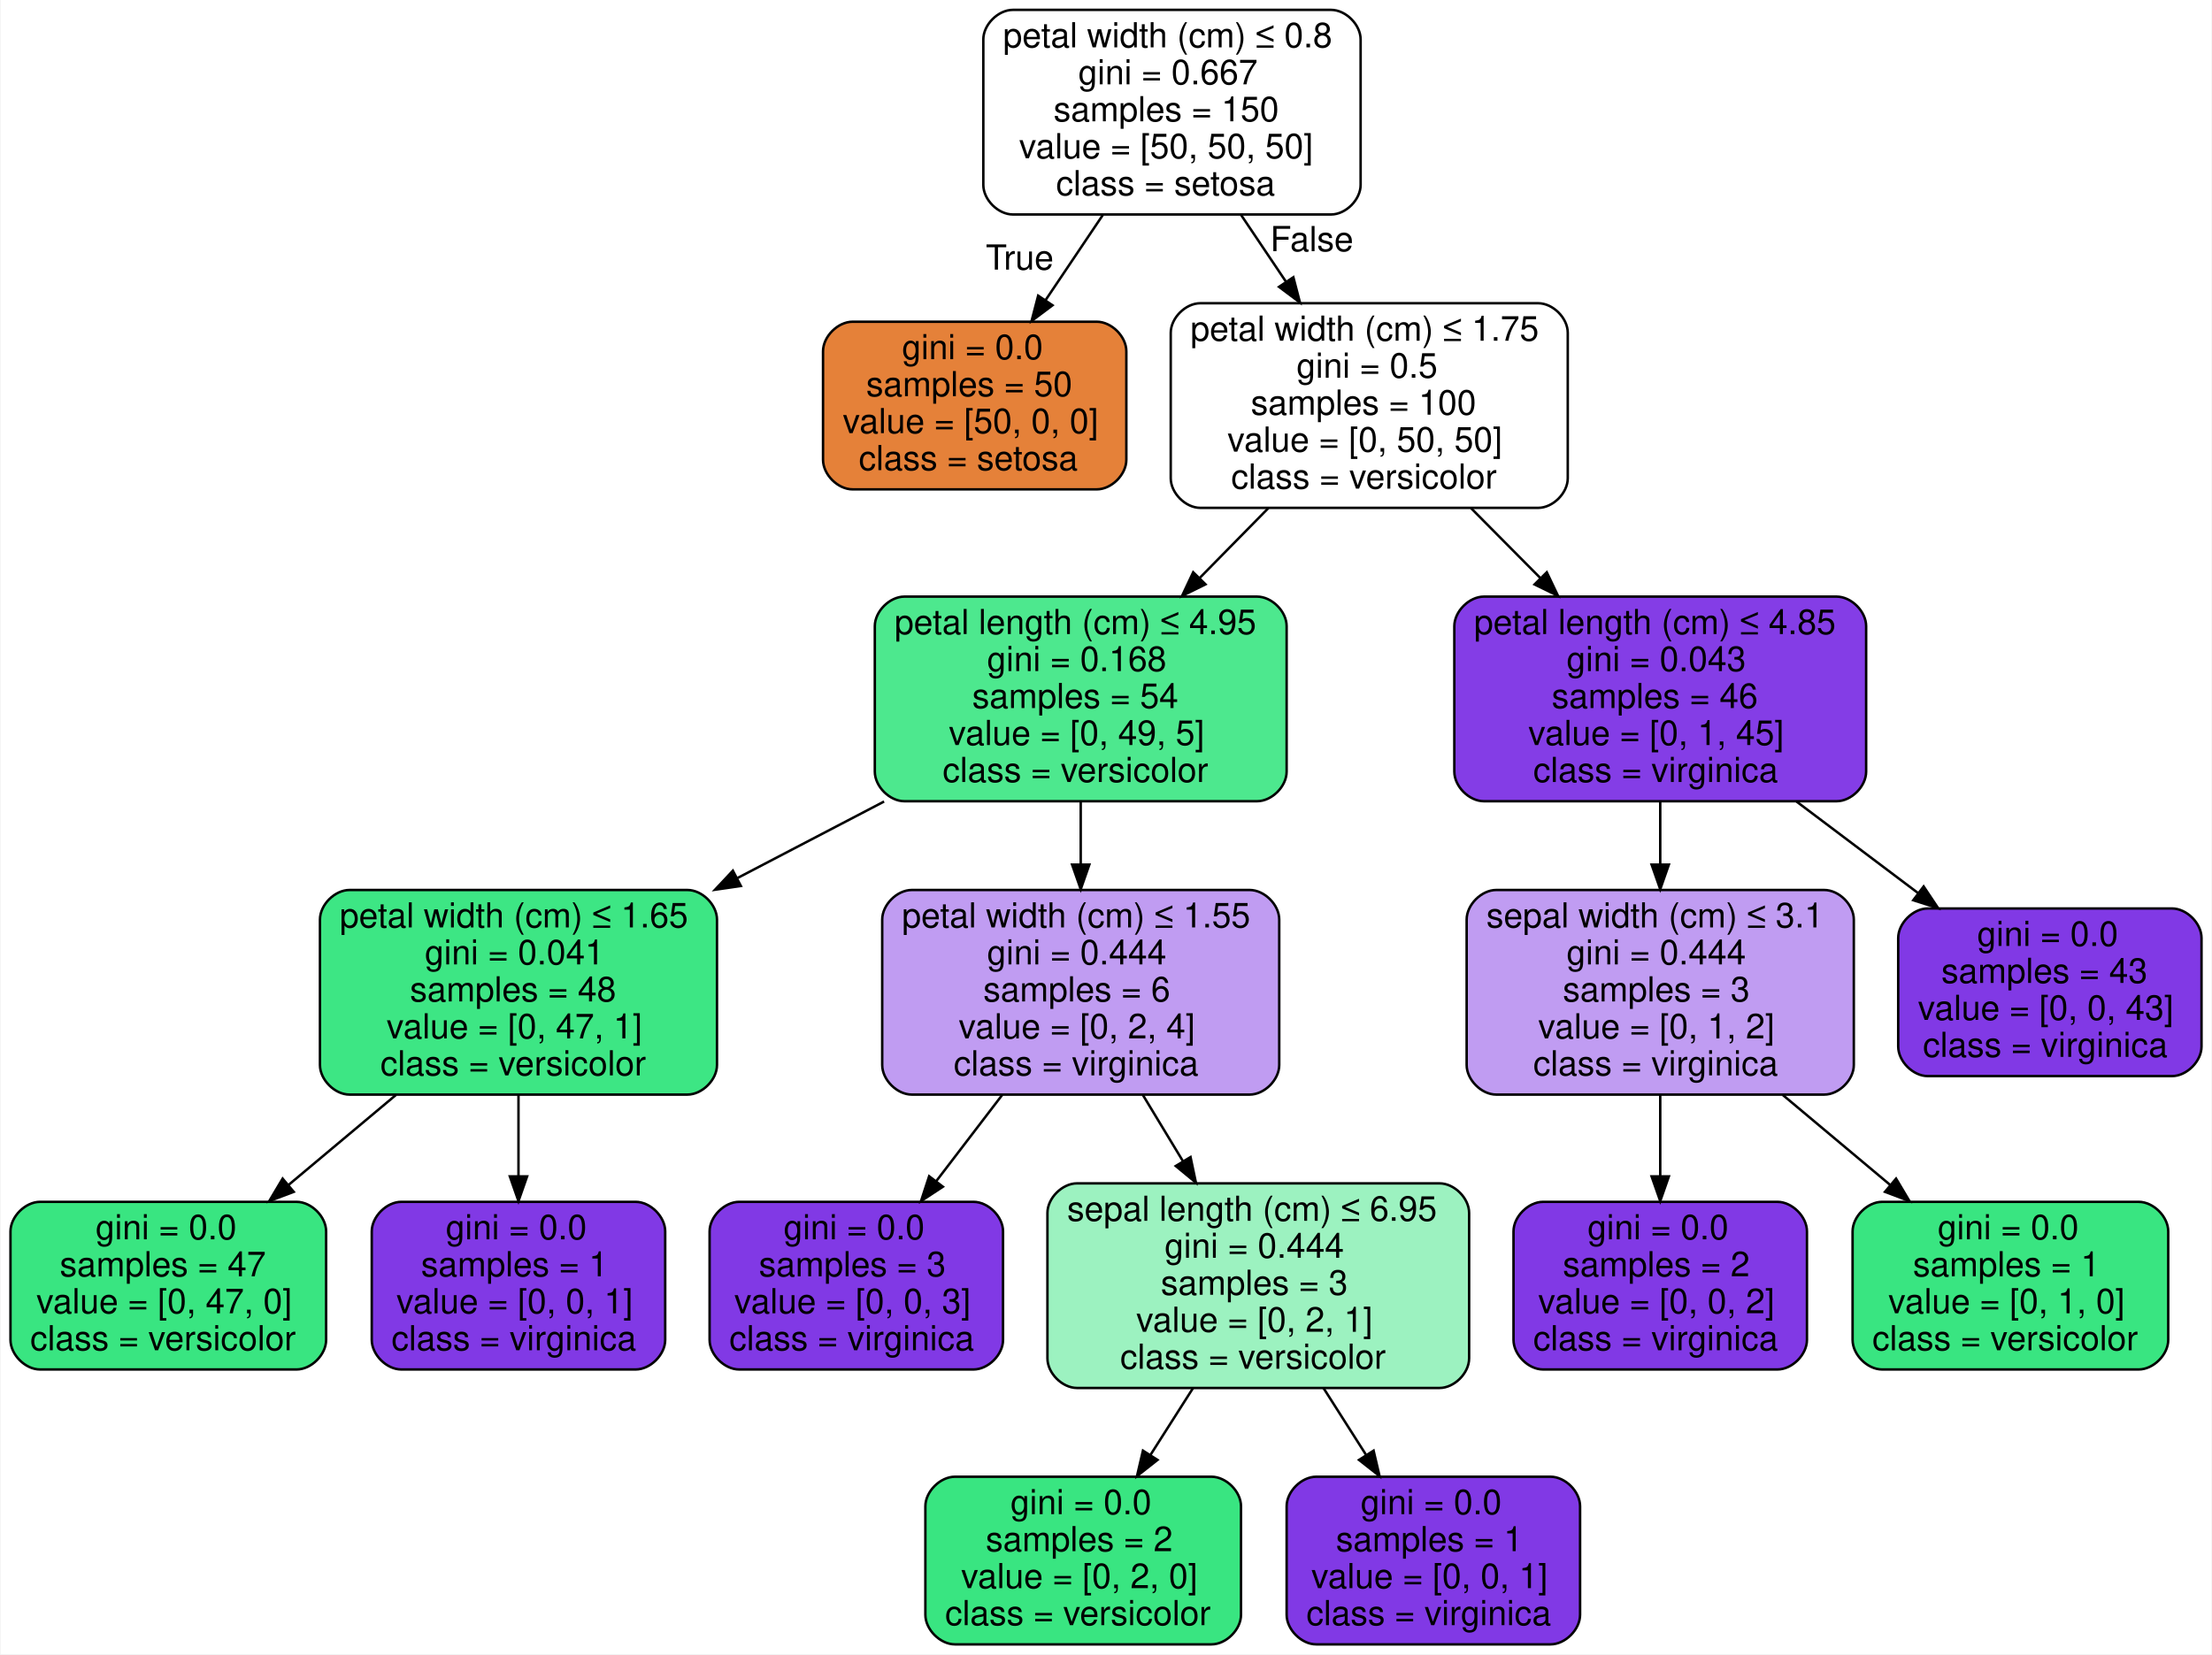
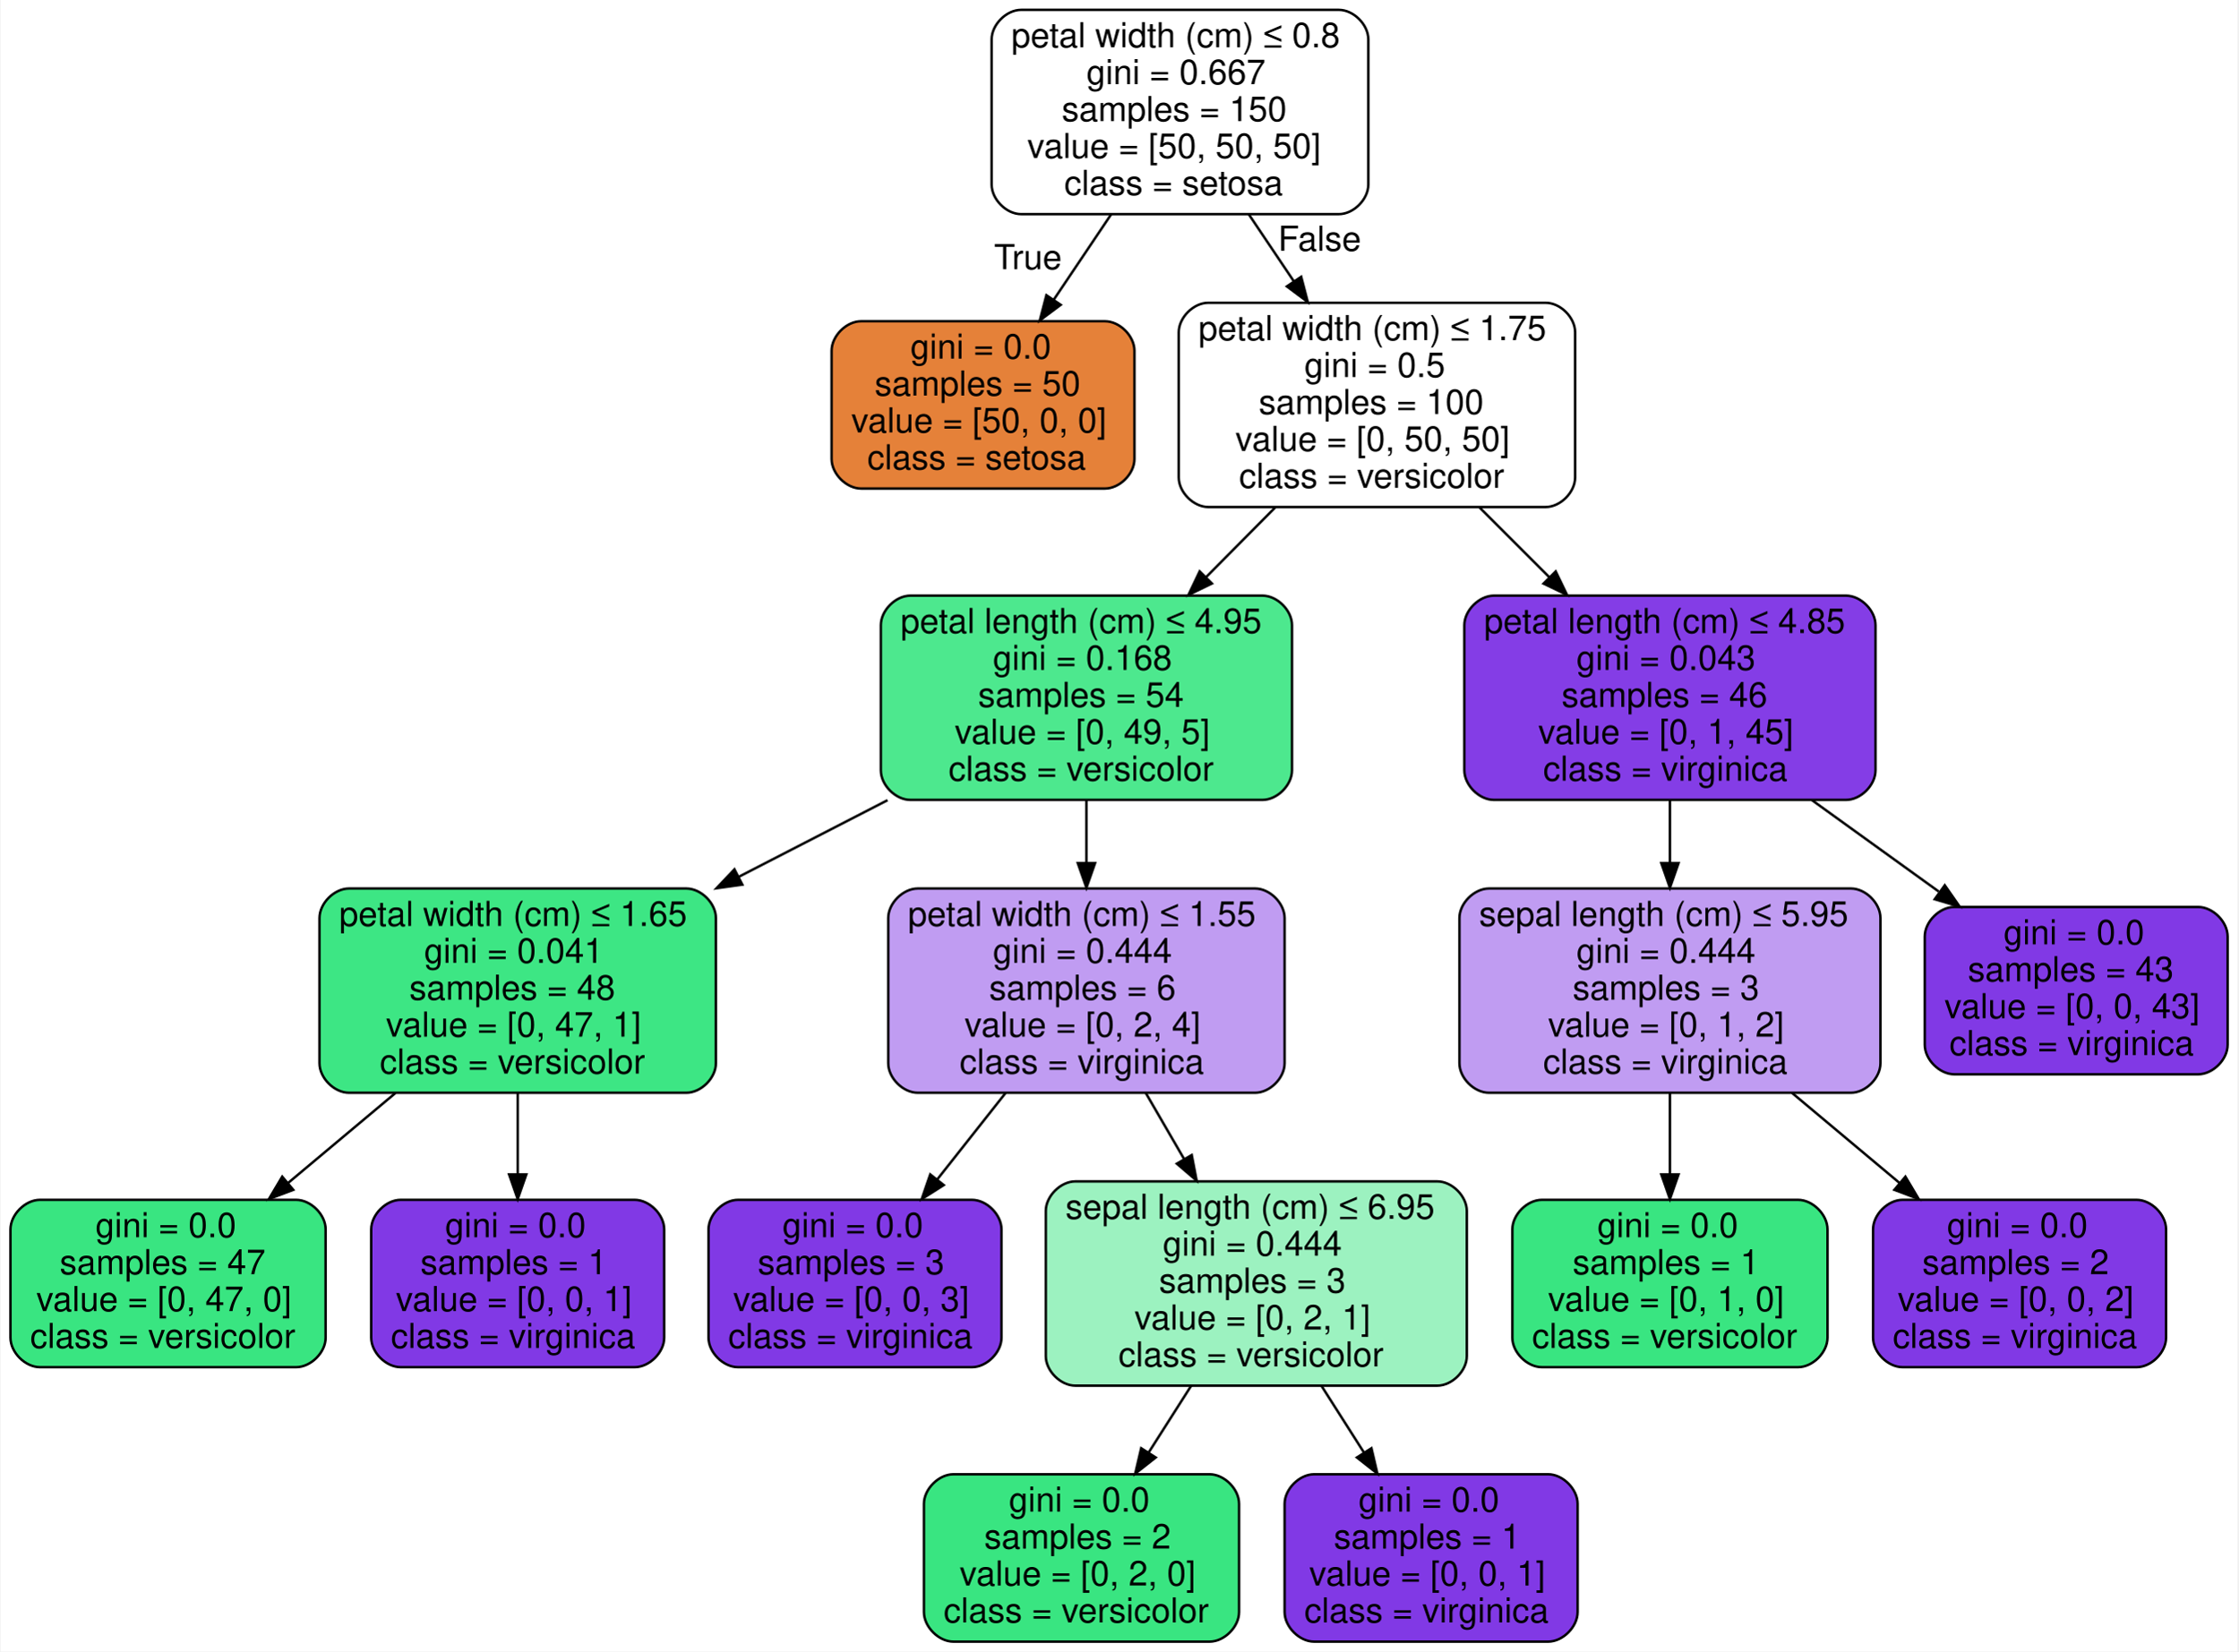
- <svg xmlns="http://www.w3.org/2000/svg" width="897pt" height="671pt" viewBox="0.00 0.00 896.50 671.00">
+ <svg xmlns="http://www.w3.org/2000/svg" width="909pt" height="671pt" viewBox="0.00 0.00 908.50 671.00">
  <g id="graph0" class="graph" transform="scale(1 1) rotate(0) translate(4 667)">
-     <polygon fill="#ffffff" stroke="transparent" points="-4,4 -4,-667 892.5,-667 892.5,4 -4,4" />
+     <polygon fill="#ffffff" stroke="transparent" points="-4,4 -4,-667 904.5,-667 904.5,4 -4,4" />
    <g id="node1" class="node">
-       <path fill="#ffffff" stroke="#000000" d="M535.5,-663C535.5,-663 406.5,-663 406.5,-663 400.5,-663 394.5,-657 394.5,-651 394.5,-651 394.5,-592 394.5,-592 394.5,-586 400.5,-580 406.5,-580 406.5,-580 535.5,-580 535.5,-580 541.5,-580 547.5,-586 547.5,-592 547.5,-592 547.5,-651 547.5,-651 547.5,-657 541.5,-663 535.5,-663" />
-       <text text-anchor="start" x="402.5" y="-647.8" font-family="Helvetica,sans-Serif" font-size="14.00" fill="#000000">petal width (cm) ≤ 0.8</text>
-       <text text-anchor="start" x="433" y="-632.8" font-family="Helvetica,sans-Serif" font-size="14.00" fill="#000000">gini = 0.667</text>
-       <text text-anchor="start" x="423" y="-617.8" font-family="Helvetica,sans-Serif" font-size="14.00" fill="#000000">samples = 150</text>
-       <text text-anchor="start" x="409" y="-602.8" font-family="Helvetica,sans-Serif" font-size="14.00" fill="#000000">value = [50, 50, 50]</text>
-       <text text-anchor="start" x="424" y="-587.8" font-family="Helvetica,sans-Serif" font-size="14.00" fill="#000000">class = setosa</text>
+       <path fill="#ffffff" stroke="#000000" d="M539.5,-663C539.5,-663 410.5,-663 410.5,-663 404.5,-663 398.5,-657 398.5,-651 398.5,-651 398.5,-592 398.5,-592 398.5,-586 404.5,-580 410.5,-580 410.5,-580 539.5,-580 539.5,-580 545.5,-580 551.5,-586 551.5,-592 551.5,-592 551.5,-651 551.5,-651 551.5,-657 545.5,-663 539.5,-663" />
+       <text text-anchor="start" x="406.5" y="-647.8" font-family="Helvetica,sans-Serif" font-size="14.00" fill="#000000">petal width (cm) ≤ 0.8</text>
+       <text text-anchor="start" x="437" y="-632.8" font-family="Helvetica,sans-Serif" font-size="14.00" fill="#000000">gini = 0.667</text>
+       <text text-anchor="start" x="427" y="-617.8" font-family="Helvetica,sans-Serif" font-size="14.00" fill="#000000">samples = 150</text>
+       <text text-anchor="start" x="413" y="-602.8" font-family="Helvetica,sans-Serif" font-size="14.00" fill="#000000">value = [50, 50, 50]</text>
+       <text text-anchor="start" x="428" y="-587.8" font-family="Helvetica,sans-Serif" font-size="14.00" fill="#000000">class = setosa</text>
    </g>
    <g id="node2" class="node">
-       <path fill="#e58139" stroke="#000000" d="M440.5,-536.5C440.5,-536.5 341.5,-536.5 341.5,-536.5 335.5,-536.5 329.5,-530.5 329.5,-524.5 329.5,-524.5 329.5,-480.5 329.5,-480.5 329.5,-474.5 335.5,-468.5 341.5,-468.5 341.5,-468.5 440.5,-468.5 440.5,-468.5 446.5,-468.5 452.5,-474.5 452.5,-480.5 452.5,-480.5 452.5,-524.5 452.5,-524.5 452.5,-530.5 446.5,-536.5 440.5,-536.5" />
-       <text text-anchor="start" x="361.5" y="-521.3" font-family="Helvetica,sans-Serif" font-size="14.00" fill="#000000">gini = 0.0</text>
-       <text text-anchor="start" x="347" y="-506.3" font-family="Helvetica,sans-Serif" font-size="14.00" fill="#000000">samples = 50</text>
-       <text text-anchor="start" x="337.5" y="-491.3" font-family="Helvetica,sans-Serif" font-size="14.00" fill="#000000">value = [50, 0, 0]</text>
-       <text text-anchor="start" x="344" y="-476.3" font-family="Helvetica,sans-Serif" font-size="14.00" fill="#000000">class = setosa</text>
+       <path fill="#e58139" stroke="#000000" d="M444.5,-536.5C444.5,-536.5 345.5,-536.5 345.5,-536.5 339.5,-536.5 333.5,-530.5 333.5,-524.5 333.5,-524.5 333.5,-480.5 333.5,-480.5 333.5,-474.5 339.5,-468.5 345.5,-468.5 345.5,-468.5 444.5,-468.5 444.5,-468.5 450.5,-468.5 456.5,-474.5 456.5,-480.5 456.5,-480.5 456.5,-524.5 456.5,-524.5 456.5,-530.5 450.5,-536.5 444.5,-536.5" />
+       <text text-anchor="start" x="365.5" y="-521.3" font-family="Helvetica,sans-Serif" font-size="14.00" fill="#000000">gini = 0.0</text>
+       <text text-anchor="start" x="351" y="-506.3" font-family="Helvetica,sans-Serif" font-size="14.00" fill="#000000">samples = 50</text>
+       <text text-anchor="start" x="341.5" y="-491.3" font-family="Helvetica,sans-Serif" font-size="14.00" fill="#000000">value = [50, 0, 0]</text>
+       <text text-anchor="start" x="348" y="-476.3" font-family="Helvetica,sans-Serif" font-size="14.00" fill="#000000">class = setosa</text>
    </g>
    <g id="edge1" class="edge">
-       <path fill="none" stroke="#000000" d="M443.02,-579.88C435.48,-568.664 427.311,-556.513 419.731,-545.237" />
-       <polygon fill="#000000" stroke="#000000" points="422.553,-543.161 414.069,-536.815 416.743,-547.067 422.553,-543.161" />
-       <text text-anchor="middle" x="409.261" y="-557.648" font-family="Helvetica,sans-Serif" font-size="14.00" fill="#000000">True</text>
+       <path fill="none" stroke="#000000" d="M447.02,-579.88C439.48,-568.664 431.311,-556.513 423.731,-545.237" />
+       <polygon fill="#000000" stroke="#000000" points="426.553,-543.161 418.069,-536.815 420.743,-547.067 426.553,-543.161" />
+       <text text-anchor="middle" x="413.261" y="-557.648" font-family="Helvetica,sans-Serif" font-size="14.00" fill="#000000">True</text>
    </g>
    <g id="node3" class="node">
-       <path fill="#ffffff" stroke="#000000" d="M619.5,-544C619.5,-544 482.5,-544 482.5,-544 476.5,-544 470.5,-538 470.5,-532 470.5,-532 470.5,-473 470.5,-473 470.5,-467 476.5,-461 482.5,-461 482.5,-461 619.5,-461 619.5,-461 625.5,-461 631.5,-467 631.5,-473 631.5,-473 631.5,-532 631.5,-532 631.5,-538 625.5,-544 619.5,-544" />
-       <text text-anchor="start" x="478.5" y="-528.8" font-family="Helvetica,sans-Serif" font-size="14.00" fill="#000000">petal width (cm) ≤ 1.75</text>
-       <text text-anchor="start" x="521.5" y="-513.8" font-family="Helvetica,sans-Serif" font-size="14.00" fill="#000000">gini = 0.5</text>
-       <text text-anchor="start" x="503" y="-498.8" font-family="Helvetica,sans-Serif" font-size="14.00" fill="#000000">samples = 100</text>
-       <text text-anchor="start" x="493.5" y="-483.8" font-family="Helvetica,sans-Serif" font-size="14.00" fill="#000000">value = [0, 50, 50]</text>
-       <text text-anchor="start" x="495" y="-468.8" font-family="Helvetica,sans-Serif" font-size="14.00" fill="#000000">class = versicolor</text>
+       <path fill="#ffffff" stroke="#000000" d="M623.5,-544C623.5,-544 486.5,-544 486.5,-544 480.5,-544 474.5,-538 474.5,-532 474.5,-532 474.5,-473 474.5,-473 474.5,-467 480.5,-461 486.5,-461 486.5,-461 623.5,-461 623.5,-461 629.5,-461 635.5,-467 635.5,-473 635.5,-473 635.5,-532 635.5,-532 635.5,-538 629.5,-544 623.5,-544" />
+       <text text-anchor="start" x="482.5" y="-528.8" font-family="Helvetica,sans-Serif" font-size="14.00" fill="#000000">petal width (cm) ≤ 1.75</text>
+       <text text-anchor="start" x="525.5" y="-513.8" font-family="Helvetica,sans-Serif" font-size="14.00" fill="#000000">gini = 0.5</text>
+       <text text-anchor="start" x="507" y="-498.8" font-family="Helvetica,sans-Serif" font-size="14.00" fill="#000000">samples = 100</text>
+       <text text-anchor="start" x="497.5" y="-483.8" font-family="Helvetica,sans-Serif" font-size="14.00" fill="#000000">value = [0, 50, 50]</text>
+       <text text-anchor="start" x="499" y="-468.8" font-family="Helvetica,sans-Serif" font-size="14.00" fill="#000000">class = versicolor</text>
    </g>
    <g id="edge2" class="edge">
-       <path fill="none" stroke="#000000" d="M498.98,-579.88C504.853,-571.143 511.107,-561.84 517.168,-552.825" />
-       <polygon fill="#000000" stroke="#000000" points="520.226,-554.55 522.9,-544.298 514.417,-550.644 520.226,-554.55" />
-       <text text-anchor="middle" x="527.708" y="-565.131" font-family="Helvetica,sans-Serif" font-size="14.00" fill="#000000">False</text>
+       <path fill="none" stroke="#000000" d="M502.98,-579.88C508.853,-571.143 515.107,-561.84 521.168,-552.825" />
+       <polygon fill="#000000" stroke="#000000" points="524.226,-554.55 526.9,-544.298 518.417,-550.644 524.226,-554.55" />
+       <text text-anchor="middle" x="531.708" y="-565.131" font-family="Helvetica,sans-Serif" font-size="14.00" fill="#000000">False</text>
    </g>
    <g id="node4" class="node">
-       <path fill="#4de88e" stroke="#000000" d="M505.5,-425C505.5,-425 362.5,-425 362.5,-425 356.5,-425 350.5,-419 350.5,-413 350.5,-413 350.5,-354 350.5,-354 350.5,-348 356.5,-342 362.5,-342 362.5,-342 505.5,-342 505.5,-342 511.5,-342 517.5,-348 517.5,-354 517.5,-354 517.5,-413 517.5,-413 517.5,-419 511.5,-425 505.5,-425" />
-       <text text-anchor="start" x="358.5" y="-409.8" font-family="Helvetica,sans-Serif" font-size="14.00" fill="#000000">petal length (cm) ≤ 4.95</text>
-       <text text-anchor="start" x="396" y="-394.8" font-family="Helvetica,sans-Serif" font-size="14.00" fill="#000000">gini = 0.168</text>
-       <text text-anchor="start" x="390" y="-379.8" font-family="Helvetica,sans-Serif" font-size="14.00" fill="#000000">samples = 54</text>
-       <text text-anchor="start" x="380.5" y="-364.8" font-family="Helvetica,sans-Serif" font-size="14.00" fill="#000000">value = [0, 49, 5]</text>
-       <text text-anchor="start" x="378" y="-349.8" font-family="Helvetica,sans-Serif" font-size="14.00" fill="#000000">class = versicolor</text>
+       <path fill="#4de88e" stroke="#000000" d="M508.5,-425C508.5,-425 365.5,-425 365.5,-425 359.5,-425 353.5,-419 353.5,-413 353.5,-413 353.5,-354 353.5,-354 353.5,-348 359.5,-342 365.5,-342 365.5,-342 508.5,-342 508.5,-342 514.5,-342 520.5,-348 520.5,-354 520.5,-354 520.5,-413 520.5,-413 520.5,-419 514.5,-425 508.5,-425" />
+       <text text-anchor="start" x="361.5" y="-409.8" font-family="Helvetica,sans-Serif" font-size="14.00" fill="#000000">petal length (cm) ≤ 4.95</text>
+       <text text-anchor="start" x="399" y="-394.8" font-family="Helvetica,sans-Serif" font-size="14.00" fill="#000000">gini = 0.168</text>
+       <text text-anchor="start" x="393" y="-379.8" font-family="Helvetica,sans-Serif" font-size="14.00" fill="#000000">samples = 54</text>
+       <text text-anchor="start" x="383.5" y="-364.8" font-family="Helvetica,sans-Serif" font-size="14.00" fill="#000000">value = [0, 49, 5]</text>
+       <text text-anchor="start" x="381" y="-349.8" font-family="Helvetica,sans-Serif" font-size="14.00" fill="#000000">class = versicolor</text>
    </g>
    <g id="edge3" class="edge">
-       <path fill="none" stroke="#000000" d="M510.079,-460.88C501.047,-451.693 491.399,-441.88 482.111,-432.434" />
-       <polygon fill="#000000" stroke="#000000" points="484.602,-429.975 475.096,-425.298 479.611,-434.883 484.602,-429.975" />
+       <path fill="none" stroke="#000000" d="M513.729,-460.88C504.62,-451.693 494.889,-441.88 485.522,-432.434" />
+       <polygon fill="#000000" stroke="#000000" points="487.973,-429.935 478.447,-425.298 483.003,-434.863 487.973,-429.935" />
    </g>
    <g id="node13" class="node">
-       <path fill="#843de6" stroke="#000000" d="M740.5,-425C740.5,-425 597.5,-425 597.5,-425 591.5,-425 585.5,-419 585.5,-413 585.5,-413 585.5,-354 585.5,-354 585.5,-348 591.5,-342 597.5,-342 597.5,-342 740.5,-342 740.5,-342 746.5,-342 752.5,-348 752.5,-354 752.5,-354 752.5,-413 752.5,-413 752.5,-419 746.5,-425 740.5,-425" />
-       <text text-anchor="start" x="593.5" y="-409.8" font-family="Helvetica,sans-Serif" font-size="14.00" fill="#000000">petal length (cm) ≤ 4.85</text>
-       <text text-anchor="start" x="631" y="-394.8" font-family="Helvetica,sans-Serif" font-size="14.00" fill="#000000">gini = 0.043</text>
-       <text text-anchor="start" x="625" y="-379.8" font-family="Helvetica,sans-Serif" font-size="14.00" fill="#000000">samples = 46</text>
-       <text text-anchor="start" x="615.5" y="-364.8" font-family="Helvetica,sans-Serif" font-size="14.00" fill="#000000">value = [0, 1, 45]</text>
-       <text text-anchor="start" x="617.5" y="-349.8" font-family="Helvetica,sans-Serif" font-size="14.00" fill="#000000">class = virginica</text>
+       <path fill="#843de6" stroke="#000000" d="M745.5,-425C745.5,-425 602.5,-425 602.5,-425 596.5,-425 590.5,-419 590.5,-413 590.5,-413 590.5,-354 590.5,-354 590.5,-348 596.5,-342 602.5,-342 602.5,-342 745.5,-342 745.5,-342 751.5,-342 757.5,-348 757.5,-354 757.5,-354 757.5,-413 757.5,-413 757.5,-419 751.5,-425 745.5,-425" />
+       <text text-anchor="start" x="598.5" y="-409.8" font-family="Helvetica,sans-Serif" font-size="14.00" fill="#000000">petal length (cm) ≤ 4.85</text>
+       <text text-anchor="start" x="636" y="-394.8" font-family="Helvetica,sans-Serif" font-size="14.00" fill="#000000">gini = 0.043</text>
+       <text text-anchor="start" x="630" y="-379.8" font-family="Helvetica,sans-Serif" font-size="14.00" fill="#000000">samples = 46</text>
+       <text text-anchor="start" x="620.5" y="-364.8" font-family="Helvetica,sans-Serif" font-size="14.00" fill="#000000">value = [0, 1, 45]</text>
+       <text text-anchor="start" x="622.5" y="-349.8" font-family="Helvetica,sans-Serif" font-size="14.00" fill="#000000">class = virginica</text>
    </g>
    <g id="edge12" class="edge">
-       <path fill="none" stroke="#000000" d="M592.271,-460.88C601.38,-451.693 611.111,-441.88 620.478,-432.434" />
-       <polygon fill="#000000" stroke="#000000" points="622.997,-434.863 627.553,-425.298 618.027,-429.935 622.997,-434.863" />
+       <path fill="none" stroke="#000000" d="M596.62,-460.88C605.807,-451.693 615.62,-441.88 625.066,-432.434" />
+       <polygon fill="#000000" stroke="#000000" points="627.606,-434.844 632.202,-425.298 622.656,-429.894 627.606,-434.844" />
    </g>
    <g id="node5" class="node">
      <path fill="#3de684" stroke="#000000" d="M274.5,-306C274.5,-306 137.5,-306 137.5,-306 131.5,-306 125.5,-300 125.5,-294 125.5,-294 125.5,-235 125.5,-235 125.5,-229 131.5,-223 137.5,-223 137.5,-223 274.5,-223 274.5,-223 280.5,-223 286.5,-229 286.5,-235 286.5,-235 286.5,-294 286.5,-294 286.5,-300 280.5,-306 274.5,-306" />
      <text text-anchor="start" x="133.5" y="-290.8" font-family="Helvetica,sans-Serif" font-size="14.00" fill="#000000">petal width (cm) ≤ 1.65</text>
      <text text-anchor="start" x="168" y="-275.8" font-family="Helvetica,sans-Serif" font-size="14.00" fill="#000000">gini = 0.041</text>
      <text text-anchor="start" x="162" y="-260.8" font-family="Helvetica,sans-Serif" font-size="14.00" fill="#000000">samples = 48</text>
      <text text-anchor="start" x="152.5" y="-245.8" font-family="Helvetica,sans-Serif" font-size="14.00" fill="#000000">value = [0, 47, 1]</text>
      <text text-anchor="start" x="150" y="-230.8" font-family="Helvetica,sans-Serif" font-size="14.00" fill="#000000">class = versicolor</text>
    </g>
    <g id="edge4" class="edge">
-       <path fill="none" stroke="#000000" d="M354.257,-341.88C334.991,-331.824 314.287,-321.018 294.641,-310.764" />
-       <polygon fill="#000000" stroke="#000000" points="296.183,-307.621 285.698,-306.097 292.944,-313.827 296.183,-307.621" />
+       <path fill="none" stroke="#000000" d="M356.207,-341.88C336.689,-331.824 315.712,-321.018 295.808,-310.764" />
+       <polygon fill="#000000" stroke="#000000" points="297.24,-307.565 286.747,-306.097 294.034,-313.788 297.24,-307.565" />
    </g>
    <g id="node8" class="node">
-       <path fill="#c09cf2" stroke="#000000" d="M502.5,-306C502.5,-306 365.5,-306 365.5,-306 359.5,-306 353.5,-300 353.5,-294 353.5,-294 353.5,-235 353.5,-235 353.5,-229 359.5,-223 365.5,-223 365.5,-223 502.5,-223 502.5,-223 508.5,-223 514.5,-229 514.5,-235 514.5,-235 514.5,-294 514.5,-294 514.5,-300 508.5,-306 502.5,-306" />
-       <text text-anchor="start" x="361.5" y="-290.8" font-family="Helvetica,sans-Serif" font-size="14.00" fill="#000000">petal width (cm) ≤ 1.55</text>
-       <text text-anchor="start" x="396" y="-275.8" font-family="Helvetica,sans-Serif" font-size="14.00" fill="#000000">gini = 0.444</text>
-       <text text-anchor="start" x="394.5" y="-260.8" font-family="Helvetica,sans-Serif" font-size="14.00" fill="#000000">samples = 6</text>
-       <text text-anchor="start" x="384.5" y="-245.8" font-family="Helvetica,sans-Serif" font-size="14.00" fill="#000000">value = [0, 2, 4]</text>
-       <text text-anchor="start" x="382.5" y="-230.8" font-family="Helvetica,sans-Serif" font-size="14.00" fill="#000000">class = virginica</text>
+       <path fill="#c09cf2" stroke="#000000" d="M505.5,-306C505.5,-306 368.5,-306 368.5,-306 362.5,-306 356.5,-300 356.5,-294 356.5,-294 356.5,-235 356.5,-235 356.5,-229 362.5,-223 368.5,-223 368.5,-223 505.5,-223 505.5,-223 511.5,-223 517.5,-229 517.5,-235 517.5,-235 517.5,-294 517.5,-294 517.5,-300 511.5,-306 505.5,-306" />
+       <text text-anchor="start" x="364.5" y="-290.8" font-family="Helvetica,sans-Serif" font-size="14.00" fill="#000000">petal width (cm) ≤ 1.55</text>
+       <text text-anchor="start" x="399" y="-275.8" font-family="Helvetica,sans-Serif" font-size="14.00" fill="#000000">gini = 0.444</text>
+       <text text-anchor="start" x="397.5" y="-260.8" font-family="Helvetica,sans-Serif" font-size="14.00" fill="#000000">samples = 6</text>
+       <text text-anchor="start" x="387.5" y="-245.8" font-family="Helvetica,sans-Serif" font-size="14.00" fill="#000000">value = [0, 2, 4]</text>
+       <text text-anchor="start" x="385.5" y="-230.8" font-family="Helvetica,sans-Serif" font-size="14.00" fill="#000000">class = virginica</text>
    </g>
    <g id="edge7" class="edge">
-       <path fill="none" stroke="#000000" d="M434,-341.88C434,-333.684 434,-324.989 434,-316.501" />
-       <polygon fill="#000000" stroke="#000000" points="437.5,-316.298 434,-306.298 430.5,-316.298 437.5,-316.298" />
+       <path fill="none" stroke="#000000" d="M437,-341.88C437,-333.684 437,-324.989 437,-316.501" />
+       <polygon fill="#000000" stroke="#000000" points="440.5,-316.298 437,-306.298 433.5,-316.298 440.5,-316.298" />
    </g>
    <g id="node6" class="node">
      <path fill="#39e581" stroke="#000000" d="M116,-179.5C116,-179.5 12,-179.5 12,-179.5 6,-179.5 0,-173.5 0,-167.5 0,-167.5 0,-123.5 0,-123.5 0,-117.5 6,-111.5 12,-111.5 12,-111.5 116,-111.5 116,-111.5 122,-111.5 128,-117.5 128,-123.5 128,-123.5 128,-167.5 128,-167.5 128,-173.5 122,-179.5 116,-179.5" />
      <text text-anchor="start" x="34.5" y="-164.3" font-family="Helvetica,sans-Serif" font-size="14.00" fill="#000000">gini = 0.0</text>
      <text text-anchor="start" x="20" y="-149.3" font-family="Helvetica,sans-Serif" font-size="14.00" fill="#000000">samples = 47</text>
      <text text-anchor="start" x="10.5" y="-134.3" font-family="Helvetica,sans-Serif" font-size="14.00" fill="#000000">value = [0, 47, 0]</text>
      <text text-anchor="start" x="8" y="-119.3" font-family="Helvetica,sans-Serif" font-size="14.00" fill="#000000">class = versicolor</text>
    </g>
    <g id="edge5" class="edge">
      <path fill="none" stroke="#000000" d="M156.335,-222.88C142.164,-211.004 126.743,-198.08 112.634,-186.257" />
      <polygon fill="#000000" stroke="#000000" points="114.86,-183.555 104.947,-179.815 110.364,-188.921 114.86,-183.555" />
    </g>
    <g id="node7" class="node">
      <path fill="#8139e5" stroke="#000000" d="M253.5,-179.5C253.5,-179.5 158.5,-179.5 158.5,-179.5 152.5,-179.5 146.5,-173.5 146.5,-167.5 146.5,-167.5 146.5,-123.5 146.5,-123.5 146.5,-117.5 152.5,-111.5 158.5,-111.5 158.5,-111.5 253.5,-111.5 253.5,-111.5 259.5,-111.5 265.5,-117.5 265.5,-123.5 265.5,-123.5 265.5,-167.5 265.5,-167.5 265.5,-173.5 259.5,-179.5 253.5,-179.5" />
      <text text-anchor="start" x="176.5" y="-164.3" font-family="Helvetica,sans-Serif" font-size="14.00" fill="#000000">gini = 0.0</text>
      <text text-anchor="start" x="166.5" y="-149.3" font-family="Helvetica,sans-Serif" font-size="14.00" fill="#000000">samples = 1</text>
      <text text-anchor="start" x="156.5" y="-134.3" font-family="Helvetica,sans-Serif" font-size="14.00" fill="#000000">value = [0, 0, 1]</text>
      <text text-anchor="start" x="154.5" y="-119.3" font-family="Helvetica,sans-Serif" font-size="14.00" fill="#000000">class = virginica</text>
    </g>
    <g id="edge6" class="edge">
      <path fill="none" stroke="#000000" d="M206,-222.88C206,-212.213 206,-200.702 206,-189.901" />
      <polygon fill="#000000" stroke="#000000" points="209.5,-189.815 206,-179.815 202.5,-189.815 209.5,-189.815" />
    </g>
    <g id="node9" class="node">
      <path fill="#8139e5" stroke="#000000" d="M390.5,-179.5C390.5,-179.5 295.5,-179.5 295.5,-179.5 289.5,-179.5 283.5,-173.5 283.5,-167.5 283.5,-167.5 283.5,-123.5 283.5,-123.5 283.5,-117.5 289.5,-111.5 295.5,-111.5 295.5,-111.5 390.5,-111.5 390.5,-111.5 396.5,-111.5 402.5,-117.5 402.5,-123.5 402.5,-123.5 402.5,-167.5 402.5,-167.5 402.5,-173.5 396.5,-179.5 390.5,-179.5" />
      <text text-anchor="start" x="313.5" y="-164.3" font-family="Helvetica,sans-Serif" font-size="14.00" fill="#000000">gini = 0.0</text>
      <text text-anchor="start" x="303.5" y="-149.3" font-family="Helvetica,sans-Serif" font-size="14.00" fill="#000000">samples = 3</text>
      <text text-anchor="start" x="293.5" y="-134.3" font-family="Helvetica,sans-Serif" font-size="14.00" fill="#000000">value = [0, 0, 3]</text>
      <text text-anchor="start" x="291.5" y="-119.3" font-family="Helvetica,sans-Serif" font-size="14.00" fill="#000000">class = virginica</text>
    </g>
    <g id="edge8" class="edge">
-       <path fill="none" stroke="#000000" d="M402.173,-222.88C393.512,-211.554 384.122,-199.275 375.428,-187.906" />
-       <polygon fill="#000000" stroke="#000000" points="378.096,-185.632 369.241,-179.815 372.535,-189.885 378.096,-185.632" />
+       <path fill="none" stroke="#000000" d="M404.123,-222.88C395.177,-211.554 385.478,-199.275 376.497,-187.906" />
+       <polygon fill="#000000" stroke="#000000" points="379.051,-185.493 370.106,-179.815 373.558,-189.832 379.051,-185.493" />
    </g>
    <g id="node10" class="node">
      <path fill="#9cf2c0" stroke="#000000" d="M579.5,-187C579.5,-187 432.5,-187 432.5,-187 426.5,-187 420.5,-181 420.5,-175 420.5,-175 420.5,-116 420.5,-116 420.5,-110 426.5,-104 432.5,-104 432.5,-104 579.5,-104 579.5,-104 585.5,-104 591.5,-110 591.5,-116 591.5,-116 591.5,-175 591.5,-175 591.5,-181 585.5,-187 579.5,-187" />
      <text text-anchor="start" x="428.5" y="-171.8" font-family="Helvetica,sans-Serif" font-size="14.00" fill="#000000">sepal length (cm) ≤ 6.95</text>
      <text text-anchor="start" x="468" y="-156.8" font-family="Helvetica,sans-Serif" font-size="14.00" fill="#000000">gini = 0.444</text>
      <text text-anchor="start" x="466.5" y="-141.8" font-family="Helvetica,sans-Serif" font-size="14.00" fill="#000000">samples = 3</text>
      <text text-anchor="start" x="456.5" y="-126.8" font-family="Helvetica,sans-Serif" font-size="14.00" fill="#000000">value = [0, 2, 1]</text>
      <text text-anchor="start" x="450" y="-111.8" font-family="Helvetica,sans-Serif" font-size="14.00" fill="#000000">class = versicolor</text>
    </g>
    <g id="edge9" class="edge">
-       <path fill="none" stroke="#000000" d="M459.182,-222.88C464.413,-214.233 469.981,-205.032 475.382,-196.104" />
-       <polygon fill="#000000" stroke="#000000" points="478.528,-197.666 480.71,-187.298 472.539,-194.042 478.528,-197.666" />
+       <path fill="none" stroke="#000000" d="M461.133,-222.88C466.146,-214.233 471.481,-205.032 476.658,-196.104" />
+       <polygon fill="#000000" stroke="#000000" points="479.776,-197.705 481.764,-187.298 473.72,-194.193 479.776,-197.705" />
    </g>
    <g id="node11" class="node">
      <path fill="#39e581" stroke="#000000" d="M487,-68C487,-68 383,-68 383,-68 377,-68 371,-62 371,-56 371,-56 371,-12 371,-12 371,-6 377,0 383,0 383,0 487,0 487,0 493,0 499,-6 499,-12 499,-12 499,-56 499,-56 499,-62 493,-68 487,-68" />
      <text text-anchor="start" x="405.5" y="-52.8" font-family="Helvetica,sans-Serif" font-size="14.00" fill="#000000">gini = 0.0</text>
      <text text-anchor="start" x="395.5" y="-37.8" font-family="Helvetica,sans-Serif" font-size="14.00" fill="#000000">samples = 2</text>
      <text text-anchor="start" x="385.5" y="-22.8" font-family="Helvetica,sans-Serif" font-size="14.00" fill="#000000">value = [0, 2, 0]</text>
      <text text-anchor="start" x="379" y="-7.8" font-family="Helvetica,sans-Serif" font-size="14.00" fill="#000000">class = versicolor</text>
    </g>
    <g id="edge10" class="edge">
      <path fill="none" stroke="#000000" d="M479.562,-103.981C473.944,-95.159 468.001,-85.826 462.35,-76.951" />
      <polygon fill="#000000" stroke="#000000" points="465.142,-74.819 456.818,-68.264 459.237,-78.579 465.142,-74.819" />
    </g>
    <g id="node12" class="node">
      <path fill="#8139e5" stroke="#000000" d="M624.5,-68C624.5,-68 529.5,-68 529.5,-68 523.5,-68 517.5,-62 517.5,-56 517.5,-56 517.5,-12 517.5,-12 517.5,-6 523.5,0 529.5,0 529.5,0 624.5,0 624.5,0 630.5,0 636.5,-6 636.5,-12 636.5,-12 636.5,-56 636.5,-56 636.5,-62 630.5,-68 624.5,-68" />
      <text text-anchor="start" x="547.5" y="-52.8" font-family="Helvetica,sans-Serif" font-size="14.00" fill="#000000">gini = 0.0</text>
      <text text-anchor="start" x="537.5" y="-37.8" font-family="Helvetica,sans-Serif" font-size="14.00" fill="#000000">samples = 1</text>
      <text text-anchor="start" x="527.5" y="-22.8" font-family="Helvetica,sans-Serif" font-size="14.00" fill="#000000">value = [0, 0, 1]</text>
      <text text-anchor="start" x="525.5" y="-7.8" font-family="Helvetica,sans-Serif" font-size="14.00" fill="#000000">class = virginica</text>
    </g>
    <g id="edge11" class="edge">
      <path fill="none" stroke="#000000" d="M532.438,-103.981C538.056,-95.159 543.999,-85.826 549.65,-76.951" />
      <polygon fill="#000000" stroke="#000000" points="552.763,-78.579 555.182,-68.264 546.858,-74.819 552.763,-78.579" />
    </g>
    <g id="node14" class="node">
-       <path fill="#c09cf2" stroke="#000000" d="M735.5,-306C735.5,-306 602.5,-306 602.5,-306 596.5,-306 590.5,-300 590.5,-294 590.5,-294 590.5,-235 590.5,-235 590.5,-229 596.5,-223 602.5,-223 602.5,-223 735.5,-223 735.5,-223 741.5,-223 747.5,-229 747.5,-235 747.5,-235 747.5,-294 747.5,-294 747.5,-300 741.5,-306 735.5,-306" />
-       <text text-anchor="start" x="598.5" y="-290.8" font-family="Helvetica,sans-Serif" font-size="14.00" fill="#000000">sepal width (cm) ≤ 3.1</text>
-       <text text-anchor="start" x="631" y="-275.8" font-family="Helvetica,sans-Serif" font-size="14.00" fill="#000000">gini = 0.444</text>
-       <text text-anchor="start" x="629.5" y="-260.8" font-family="Helvetica,sans-Serif" font-size="14.00" fill="#000000">samples = 3</text>
-       <text text-anchor="start" x="619.5" y="-245.8" font-family="Helvetica,sans-Serif" font-size="14.00" fill="#000000">value = [0, 1, 2]</text>
-       <text text-anchor="start" x="617.5" y="-230.8" font-family="Helvetica,sans-Serif" font-size="14.00" fill="#000000">class = virginica</text>
+       <path fill="#c09cf2" stroke="#000000" d="M747.5,-306C747.5,-306 600.5,-306 600.5,-306 594.5,-306 588.5,-300 588.5,-294 588.5,-294 588.5,-235 588.5,-235 588.5,-229 594.5,-223 600.5,-223 600.5,-223 747.5,-223 747.5,-223 753.5,-223 759.5,-229 759.5,-235 759.5,-235 759.5,-294 759.5,-294 759.5,-300 753.5,-306 747.5,-306" />
+       <text text-anchor="start" x="596.5" y="-290.8" font-family="Helvetica,sans-Serif" font-size="14.00" fill="#000000">sepal length (cm) ≤ 5.95</text>
+       <text text-anchor="start" x="636" y="-275.8" font-family="Helvetica,sans-Serif" font-size="14.00" fill="#000000">gini = 0.444</text>
+       <text text-anchor="start" x="634.5" y="-260.8" font-family="Helvetica,sans-Serif" font-size="14.00" fill="#000000">samples = 3</text>
+       <text text-anchor="start" x="624.5" y="-245.8" font-family="Helvetica,sans-Serif" font-size="14.00" fill="#000000">value = [0, 1, 2]</text>
+       <text text-anchor="start" x="622.5" y="-230.8" font-family="Helvetica,sans-Serif" font-size="14.00" fill="#000000">class = virginica</text>
    </g>
    <g id="edge13" class="edge">
-       <path fill="none" stroke="#000000" d="M669,-341.88C669,-333.684 669,-324.989 669,-316.501" />
-       <polygon fill="#000000" stroke="#000000" points="672.5,-316.298 669,-306.298 665.5,-316.298 672.5,-316.298" />
+       <path fill="none" stroke="#000000" d="M674,-341.88C674,-333.684 674,-324.989 674,-316.501" />
+       <polygon fill="#000000" stroke="#000000" points="677.5,-316.298 674,-306.298 670.5,-316.298 677.5,-316.298" />
    </g>
    <g id="node17" class="node">
-       <path fill="#8139e5" stroke="#000000" d="M876.5,-298.5C876.5,-298.5 777.5,-298.5 777.5,-298.5 771.5,-298.5 765.5,-292.5 765.5,-286.5 765.5,-286.5 765.5,-242.5 765.5,-242.5 765.5,-236.5 771.5,-230.5 777.5,-230.5 777.5,-230.5 876.5,-230.5 876.5,-230.5 882.5,-230.5 888.5,-236.5 888.5,-242.5 888.5,-242.5 888.5,-286.5 888.5,-286.5 888.5,-292.5 882.5,-298.5 876.5,-298.5" />
-       <text text-anchor="start" x="797.5" y="-283.3" font-family="Helvetica,sans-Serif" font-size="14.00" fill="#000000">gini = 0.0</text>
-       <text text-anchor="start" x="783" y="-268.3" font-family="Helvetica,sans-Serif" font-size="14.00" fill="#000000">samples = 43</text>
-       <text text-anchor="start" x="773.5" y="-253.3" font-family="Helvetica,sans-Serif" font-size="14.00" fill="#000000">value = [0, 0, 43]</text>
-       <text text-anchor="start" x="775.5" y="-238.3" font-family="Helvetica,sans-Serif" font-size="14.00" fill="#000000">class = virginica</text>
+       <path fill="#8139e5" stroke="#000000" d="M888.5,-298.5C888.5,-298.5 789.5,-298.5 789.5,-298.5 783.5,-298.5 777.5,-292.5 777.5,-286.5 777.5,-286.5 777.5,-242.5 777.5,-242.5 777.5,-236.5 783.5,-230.5 789.5,-230.5 789.5,-230.5 888.5,-230.5 888.5,-230.5 894.5,-230.5 900.5,-236.5 900.5,-242.5 900.5,-242.5 900.5,-286.5 900.5,-286.5 900.5,-292.5 894.5,-298.5 888.5,-298.5" />
+       <text text-anchor="start" x="809.5" y="-283.3" font-family="Helvetica,sans-Serif" font-size="14.00" fill="#000000">gini = 0.0</text>
+       <text text-anchor="start" x="795" y="-268.3" font-family="Helvetica,sans-Serif" font-size="14.00" fill="#000000">samples = 43</text>
+       <text text-anchor="start" x="785.5" y="-253.3" font-family="Helvetica,sans-Serif" font-size="14.00" fill="#000000">value = [0, 0, 43]</text>
+       <text text-anchor="start" x="787.5" y="-238.3" font-family="Helvetica,sans-Serif" font-size="14.00" fill="#000000">class = virginica</text>
    </g>
    <g id="edge16" class="edge">
-       <path fill="none" stroke="#000000" d="M724.261,-341.88C740.25,-329.837 757.67,-316.717 773.547,-304.759" />
-       <polygon fill="#000000" stroke="#000000" points="775.812,-307.435 781.694,-298.623 771.6,-301.844 775.812,-307.435" />
+       <path fill="none" stroke="#000000" d="M731.709,-341.88C748.407,-329.837 766.599,-316.717 783.179,-304.759" />
+       <polygon fill="#000000" stroke="#000000" points="785.623,-307.311 791.687,-298.623 781.529,-301.634 785.623,-307.311" />
    </g>
    <g id="node15" class="node">
-       <path fill="#8139e5" stroke="#000000" d="M716.5,-179.5C716.5,-179.5 621.5,-179.5 621.5,-179.5 615.5,-179.5 609.5,-173.5 609.5,-167.5 609.5,-167.5 609.5,-123.5 609.5,-123.5 609.5,-117.5 615.5,-111.5 621.5,-111.5 621.5,-111.5 716.5,-111.5 716.5,-111.5 722.5,-111.5 728.5,-117.5 728.5,-123.5 728.5,-123.5 728.5,-167.5 728.5,-167.5 728.5,-173.5 722.5,-179.5 716.5,-179.5" />
-       <text text-anchor="start" x="639.5" y="-164.3" font-family="Helvetica,sans-Serif" font-size="14.00" fill="#000000">gini = 0.0</text>
-       <text text-anchor="start" x="629.5" y="-149.3" font-family="Helvetica,sans-Serif" font-size="14.00" fill="#000000">samples = 2</text>
-       <text text-anchor="start" x="619.5" y="-134.3" font-family="Helvetica,sans-Serif" font-size="14.00" fill="#000000">value = [0, 0, 2]</text>
-       <text text-anchor="start" x="617.5" y="-119.3" font-family="Helvetica,sans-Serif" font-size="14.00" fill="#000000">class = virginica</text>
+       <path fill="#39e581" stroke="#000000" d="M726,-179.5C726,-179.5 622,-179.5 622,-179.5 616,-179.5 610,-173.5 610,-167.5 610,-167.5 610,-123.5 610,-123.5 610,-117.5 616,-111.5 622,-111.5 622,-111.5 726,-111.5 726,-111.5 732,-111.5 738,-117.5 738,-123.5 738,-123.5 738,-167.5 738,-167.5 738,-173.5 732,-179.5 726,-179.5" />
+       <text text-anchor="start" x="644.5" y="-164.3" font-family="Helvetica,sans-Serif" font-size="14.00" fill="#000000">gini = 0.0</text>
+       <text text-anchor="start" x="634.5" y="-149.3" font-family="Helvetica,sans-Serif" font-size="14.00" fill="#000000">samples = 1</text>
+       <text text-anchor="start" x="624.5" y="-134.3" font-family="Helvetica,sans-Serif" font-size="14.00" fill="#000000">value = [0, 1, 0]</text>
+       <text text-anchor="start" x="618" y="-119.3" font-family="Helvetica,sans-Serif" font-size="14.00" fill="#000000">class = versicolor</text>
    </g>
    <g id="edge14" class="edge">
-       <path fill="none" stroke="#000000" d="M669,-222.88C669,-212.213 669,-200.702 669,-189.901" />
-       <polygon fill="#000000" stroke="#000000" points="672.5,-189.815 669,-179.815 665.5,-189.815 672.5,-189.815" />
+       <path fill="none" stroke="#000000" d="M674,-222.88C674,-212.213 674,-200.702 674,-189.901" />
+       <polygon fill="#000000" stroke="#000000" points="677.5,-189.815 674,-179.815 670.5,-189.815 677.5,-189.815" />
    </g>
    <g id="node16" class="node">
-       <path fill="#39e581" stroke="#000000" d="M863,-179.5C863,-179.5 759,-179.5 759,-179.5 753,-179.5 747,-173.5 747,-167.5 747,-167.5 747,-123.5 747,-123.5 747,-117.5 753,-111.5 759,-111.5 759,-111.5 863,-111.5 863,-111.5 869,-111.5 875,-117.5 875,-123.5 875,-123.5 875,-167.5 875,-167.5 875,-173.5 869,-179.5 863,-179.5" />
-       <text text-anchor="start" x="781.5" y="-164.3" font-family="Helvetica,sans-Serif" font-size="14.00" fill="#000000">gini = 0.0</text>
-       <text text-anchor="start" x="771.5" y="-149.3" font-family="Helvetica,sans-Serif" font-size="14.00" fill="#000000">samples = 1</text>
-       <text text-anchor="start" x="761.5" y="-134.3" font-family="Helvetica,sans-Serif" font-size="14.00" fill="#000000">value = [0, 1, 0]</text>
-       <text text-anchor="start" x="755" y="-119.3" font-family="Helvetica,sans-Serif" font-size="14.00" fill="#000000">class = versicolor</text>
+       <path fill="#8139e5" stroke="#000000" d="M863.5,-179.5C863.5,-179.5 768.5,-179.5 768.5,-179.5 762.5,-179.5 756.5,-173.5 756.5,-167.5 756.5,-167.5 756.5,-123.5 756.5,-123.5 756.5,-117.5 762.5,-111.5 768.5,-111.5 768.5,-111.5 863.5,-111.5 863.5,-111.5 869.5,-111.5 875.5,-117.5 875.5,-123.5 875.5,-123.5 875.5,-167.5 875.5,-167.5 875.5,-173.5 869.5,-179.5 863.5,-179.5" />
+       <text text-anchor="start" x="786.5" y="-164.3" font-family="Helvetica,sans-Serif" font-size="14.00" fill="#000000">gini = 0.0</text>
+       <text text-anchor="start" x="776.5" y="-149.3" font-family="Helvetica,sans-Serif" font-size="14.00" fill="#000000">samples = 2</text>
+       <text text-anchor="start" x="766.5" y="-134.3" font-family="Helvetica,sans-Serif" font-size="14.00" fill="#000000">value = [0, 0, 2]</text>
+       <text text-anchor="start" x="764.5" y="-119.3" font-family="Helvetica,sans-Serif" font-size="14.00" fill="#000000">class = virginica</text>
    </g>
    <g id="edge15" class="edge">
-       <path fill="none" stroke="#000000" d="M718.665,-222.88C732.836,-211.004 748.257,-198.08 762.366,-186.257" />
-       <polygon fill="#000000" stroke="#000000" points="764.636,-188.921 770.053,-179.815 760.14,-183.555 764.636,-188.921" />
+       <path fill="none" stroke="#000000" d="M723.665,-222.88C737.836,-211.004 753.257,-198.08 767.366,-186.257" />
+       <polygon fill="#000000" stroke="#000000" points="769.636,-188.921 775.053,-179.815 765.14,-183.555 769.636,-188.921" />
    </g>
  </g>
</svg>
